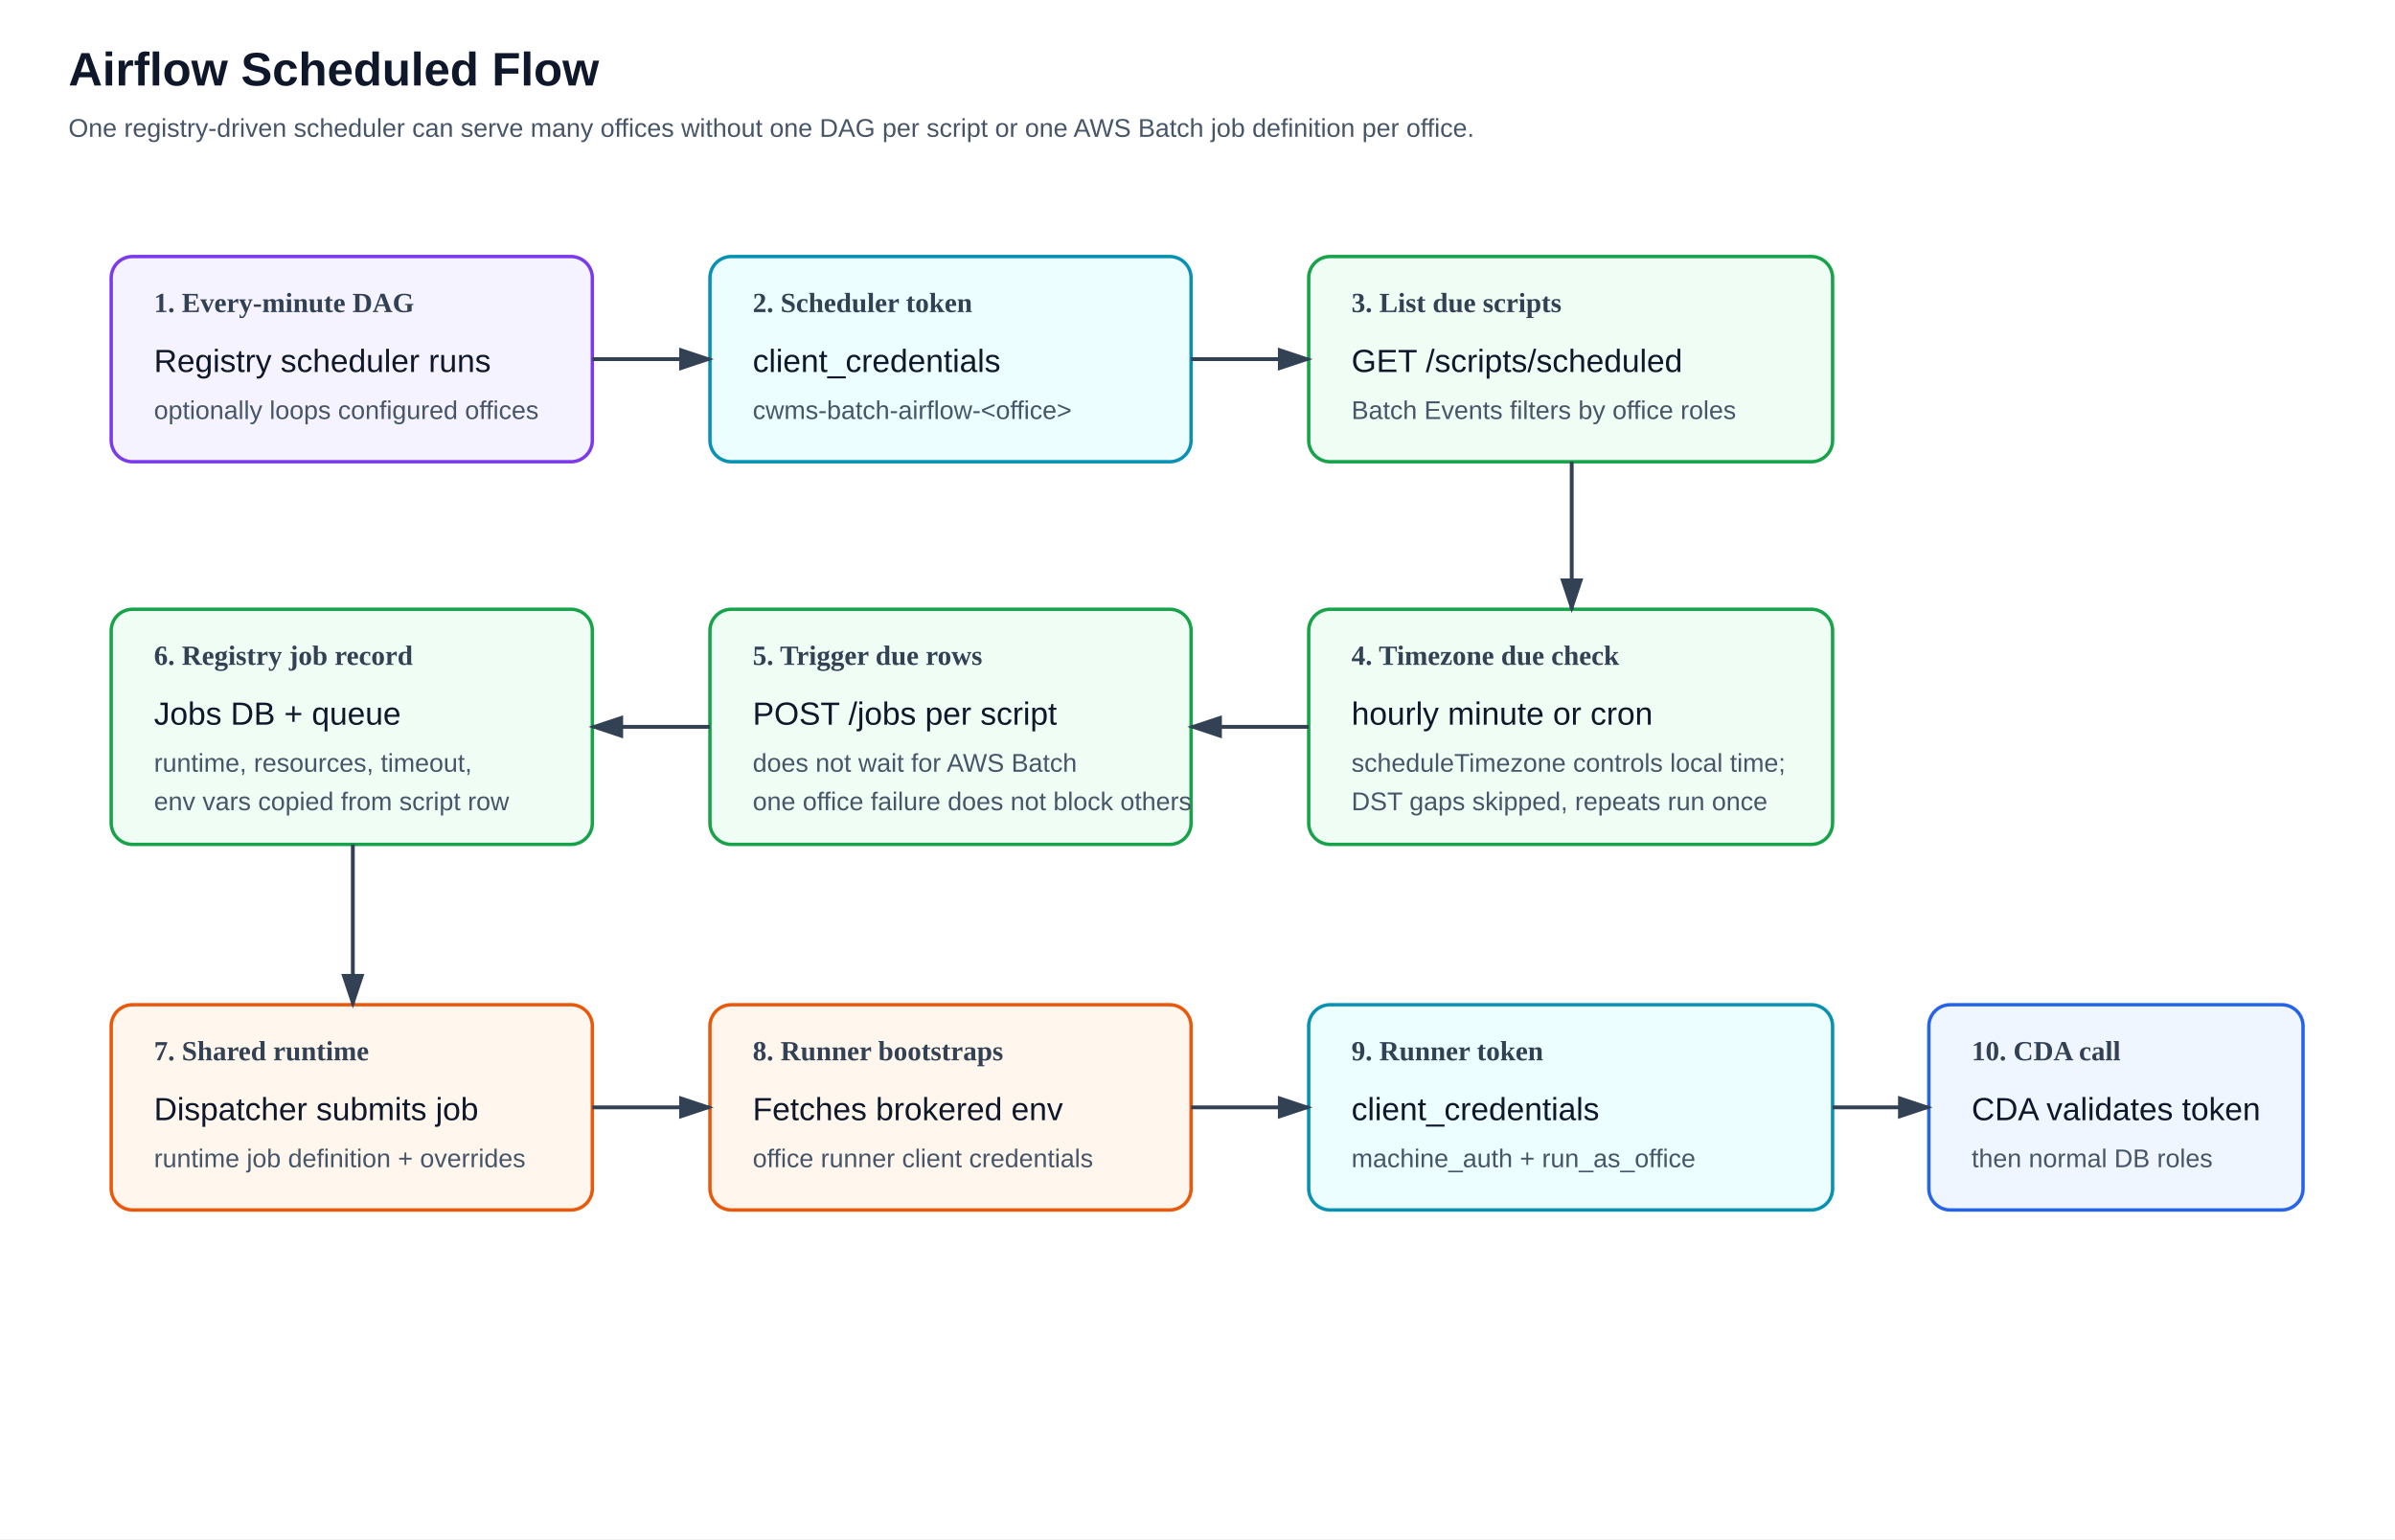
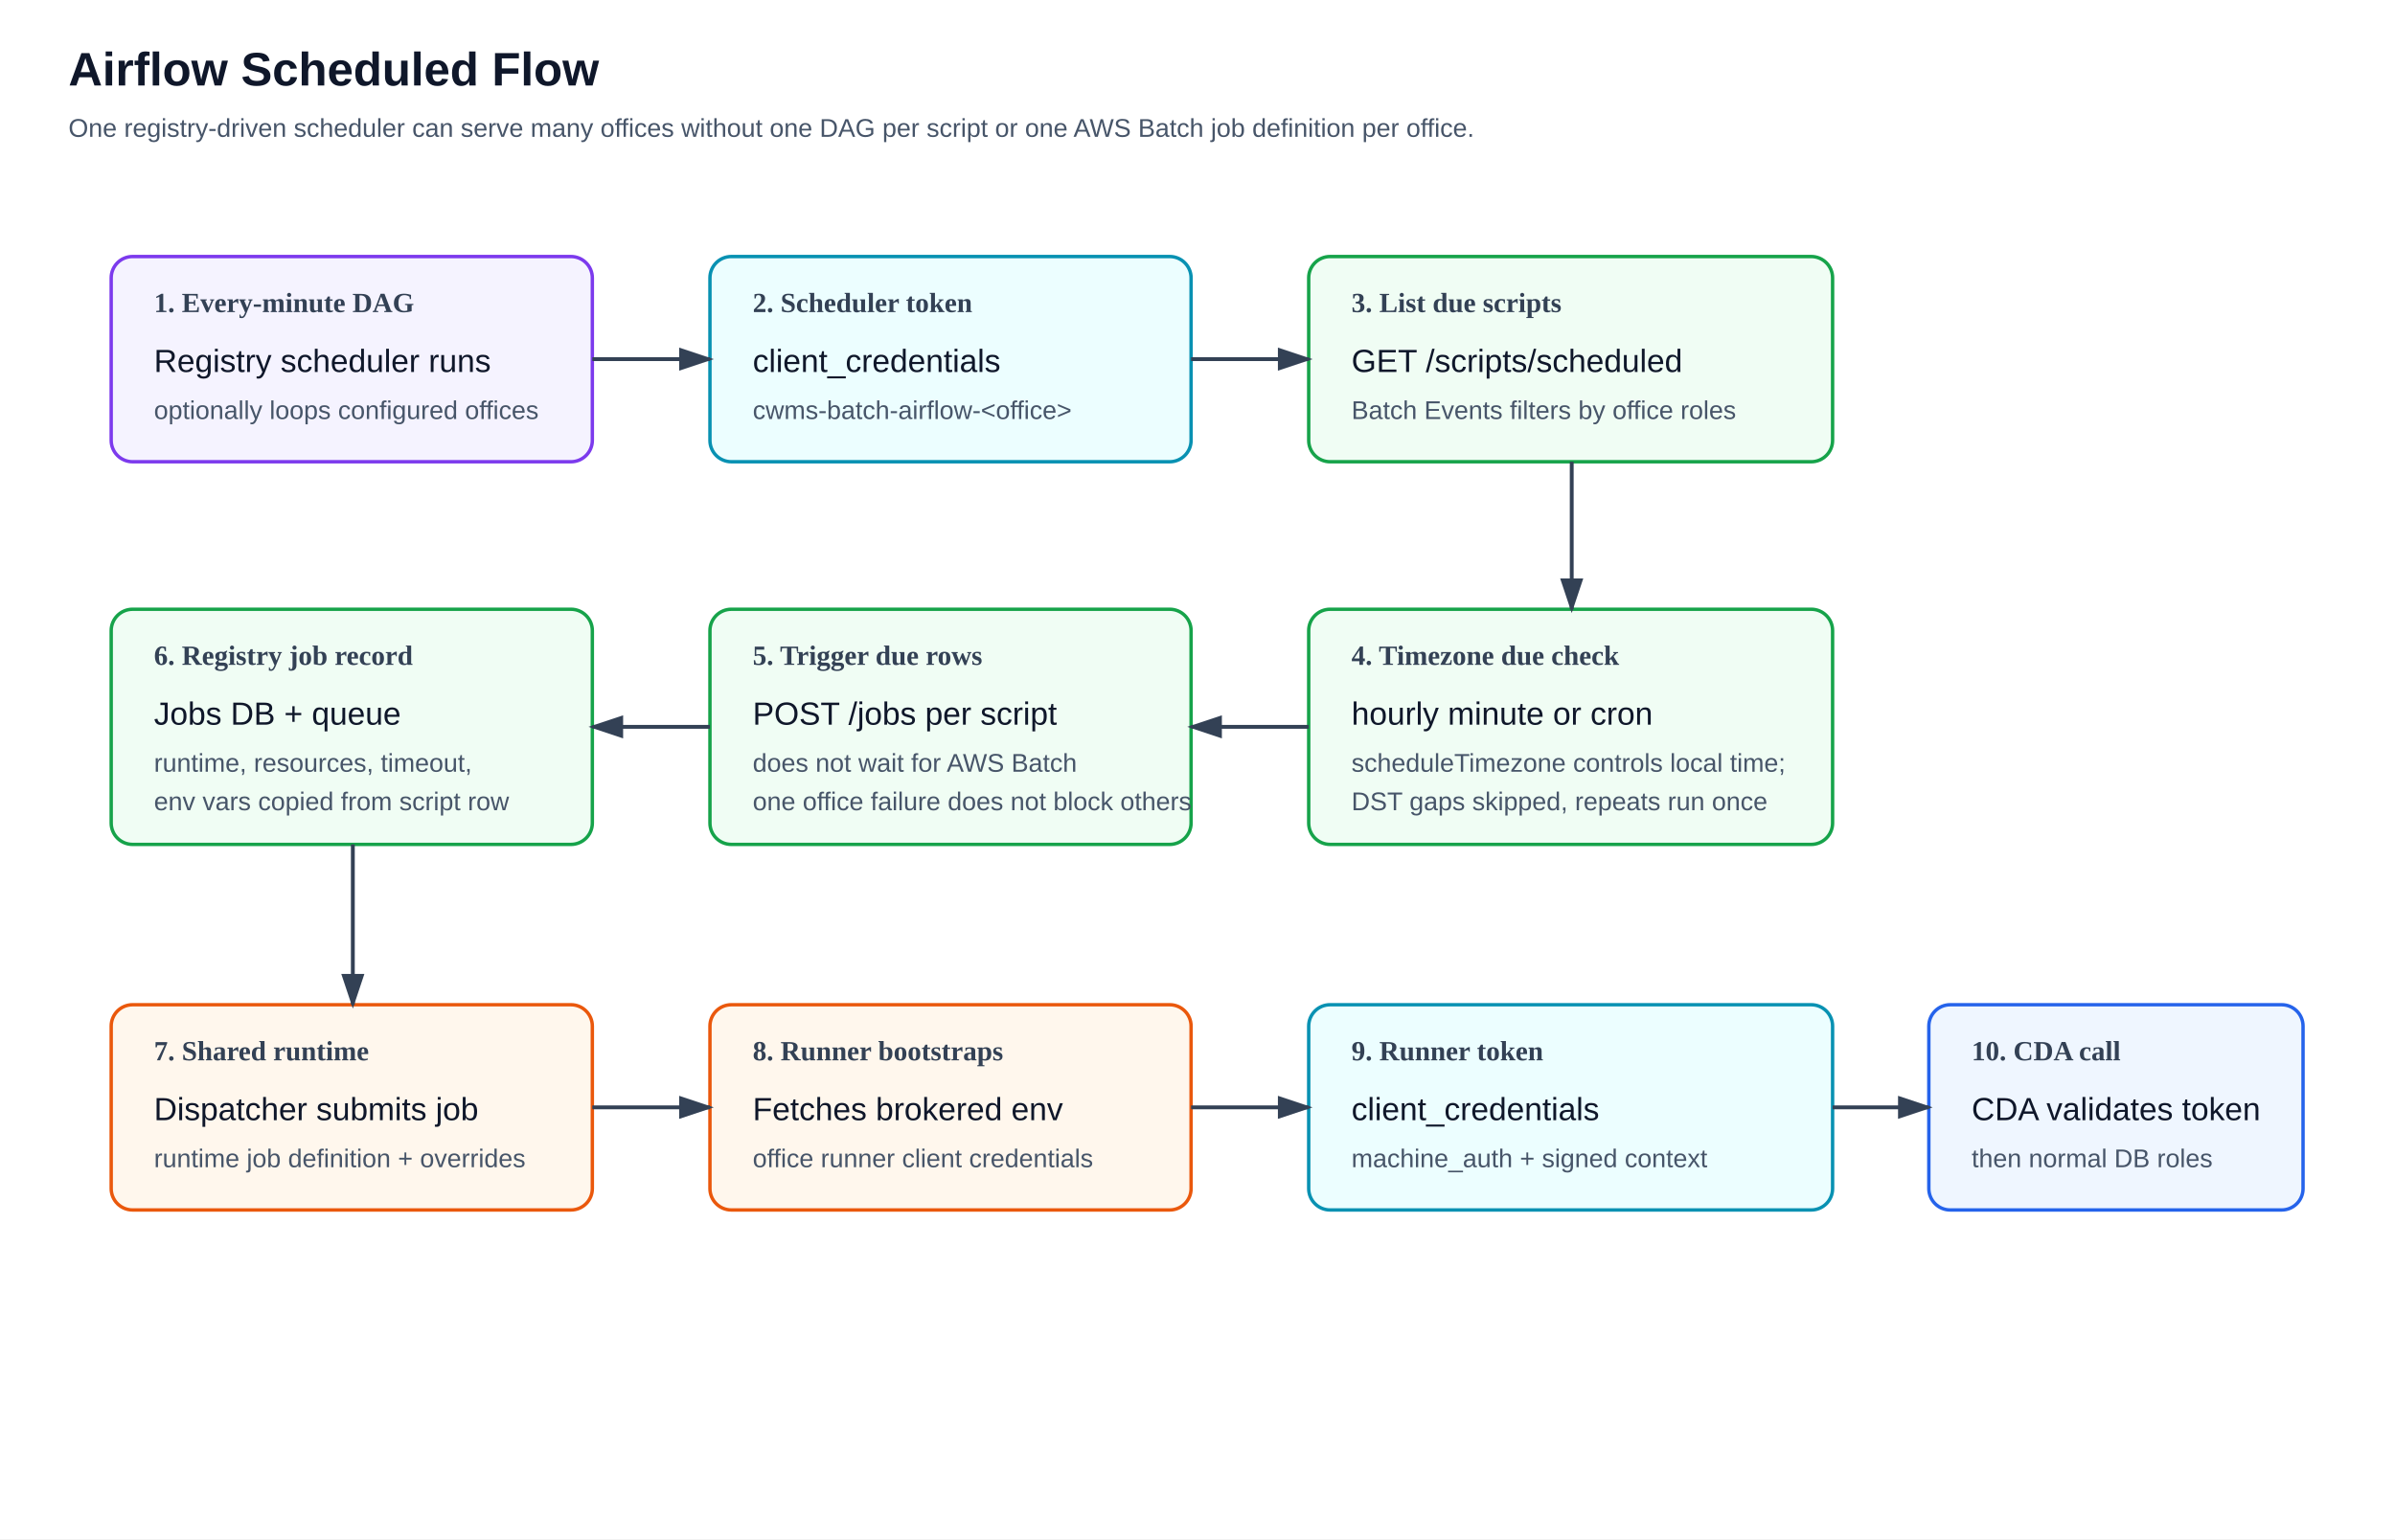
<svg xmlns="http://www.w3.org/2000/svg" width="1120" height="720" viewBox="0 0 1120 720" role="img" aria-labelledby="title desc">
  <defs>
    <marker id="arrow" markerWidth="10" markerHeight="10" refX="8" refY="3" orient="auto" markerUnits="strokeWidth">
      <path d="M0,0 L0,6 L9,3 z" fill="#334155" />
    </marker>
    <style>
      .box{fill:#fff;stroke:#334155;stroke-width:1.6;rx:10}
      .air{fill:#f5f3ff;stroke:#7c3aed}
      .auth{fill:#ecfeff;stroke:#0891b2}
      .api{fill:#f0fdf4;stroke:#16a34a}
      .run{fill:#fff7ed;stroke:#ea580c}
      .cda{fill:#eff6ff;stroke:#2563eb}
      .text{font-family:Arial,Helvetica,sans-serif;fill:#0f172a;font-size:15px}
      .small{font-size:12px;fill:#475569}
      .title{font-size:22px;font-weight:700}
      .step{font-size:13px;font-weight:700;fill:#334155}
      .arrow{stroke:#334155;stroke-width:1.8;fill:none;marker-end:url(#arrow)}
    </style>
  </defs>
  <rect width="1120" height="720" fill="#ffffff" />
  <text x="32" y="40" class="text title">Airflow Scheduled Flow</text>
  <text x="32" y="64" class="text small">One registry-driven scheduler can serve many offices without one DAG per script or one AWS Batch job definition per office.</text>
  <rect x="52" y="120" width="225" height="96" class="box air" />
  <text x="72" y="146" class="step">1. Every-minute DAG</text>
  <text x="72" y="174" class="text">Registry scheduler runs</text>
  <text x="72" y="196" class="text small">optionally loops configured offices</text>
  <rect x="332" y="120" width="225" height="96" class="box auth" />
  <text x="352" y="146" class="step">2. Scheduler token</text>
  <text x="352" y="174" class="text">client_credentials</text>
  <text x="352" y="196" class="text small">cwms-batch-airflow-&lt;office&gt;</text>
  <rect x="612" y="120" width="245" height="96" class="box api" />
  <text x="632" y="146" class="step">3. List due scripts</text>
  <text x="632" y="174" class="text">GET /scripts/scheduled</text>
  <text x="632" y="196" class="text small">Batch Events filters by office roles</text>
  <rect x="612" y="285" width="245" height="110" class="box api" />
  <text x="632" y="311" class="step">4. Timezone due check</text>
  <text x="632" y="339" class="text">hourly minute or cron</text>
  <text x="632" y="361" class="text small">scheduleTimezone controls local time;</text>
  <text x="632" y="379" class="text small">DST gaps skipped, repeats run once</text>
  <rect x="332" y="285" width="225" height="110" class="box api" />
  <text x="352" y="311" class="step">5. Trigger due rows</text>
  <text x="352" y="339" class="text">POST /jobs per script</text>
  <text x="352" y="361" class="text small">does not wait for AWS Batch</text>
  <text x="352" y="379" class="text small">one office failure does not block others</text>
  <rect x="52" y="285" width="225" height="110" class="box api" />
  <text x="72" y="311" class="step">6. Registry job record</text>
  <text x="72" y="339" class="text">Jobs DB + queue</text>
  <text x="72" y="361" class="text small">runtime, resources, timeout,</text>
  <text x="72" y="379" class="text small">env vars copied from script row</text>
  <rect x="52" y="470" width="225" height="96" class="box run" />
  <text x="72" y="496" class="step">7. Shared runtime</text>
  <text x="72" y="524" class="text">Dispatcher submits job</text>
  <text x="72" y="546" class="text small">runtime job definition + overrides</text>
  <rect x="332" y="470" width="225" height="96" class="box run" />
  <text x="352" y="496" class="step">8. Runner bootstraps</text>
  <text x="352" y="524" class="text">Fetches brokered env</text>
  <text x="352" y="546" class="text small">office runner client credentials</text>
  <rect x="612" y="470" width="245" height="96" class="box auth" />
  <text x="632" y="496" class="step">9. Runner token</text>
  <text x="632" y="524" class="text">client_credentials</text>
-   <text x="632" y="546" class="text small">machine_auth + run_as_office</text>
+   <text x="632" y="546" class="text small">machine_auth + signed context</text>
  <rect x="902" y="470" width="175" height="96" class="box cda" />
  <text x="922" y="496" class="step">10. CDA call</text>
  <text x="922" y="524" class="text">CDA validates token</text>
  <text x="922" y="546" class="text small">then normal DB roles</text>
  <path d="M277 168 H332" class="arrow" />
  <path d="M557 168 H612" class="arrow" />
  <path d="M735 216 V285" class="arrow" />
  <path d="M612 340 H557" class="arrow" />
  <path d="M332 340 H277" class="arrow" />
  <path d="M165 395 V470" class="arrow" />
  <path d="M277 518 H332" class="arrow" />
  <path d="M557 518 H612" class="arrow" />
  <path d="M857 518 H902" class="arrow" />
</svg>
